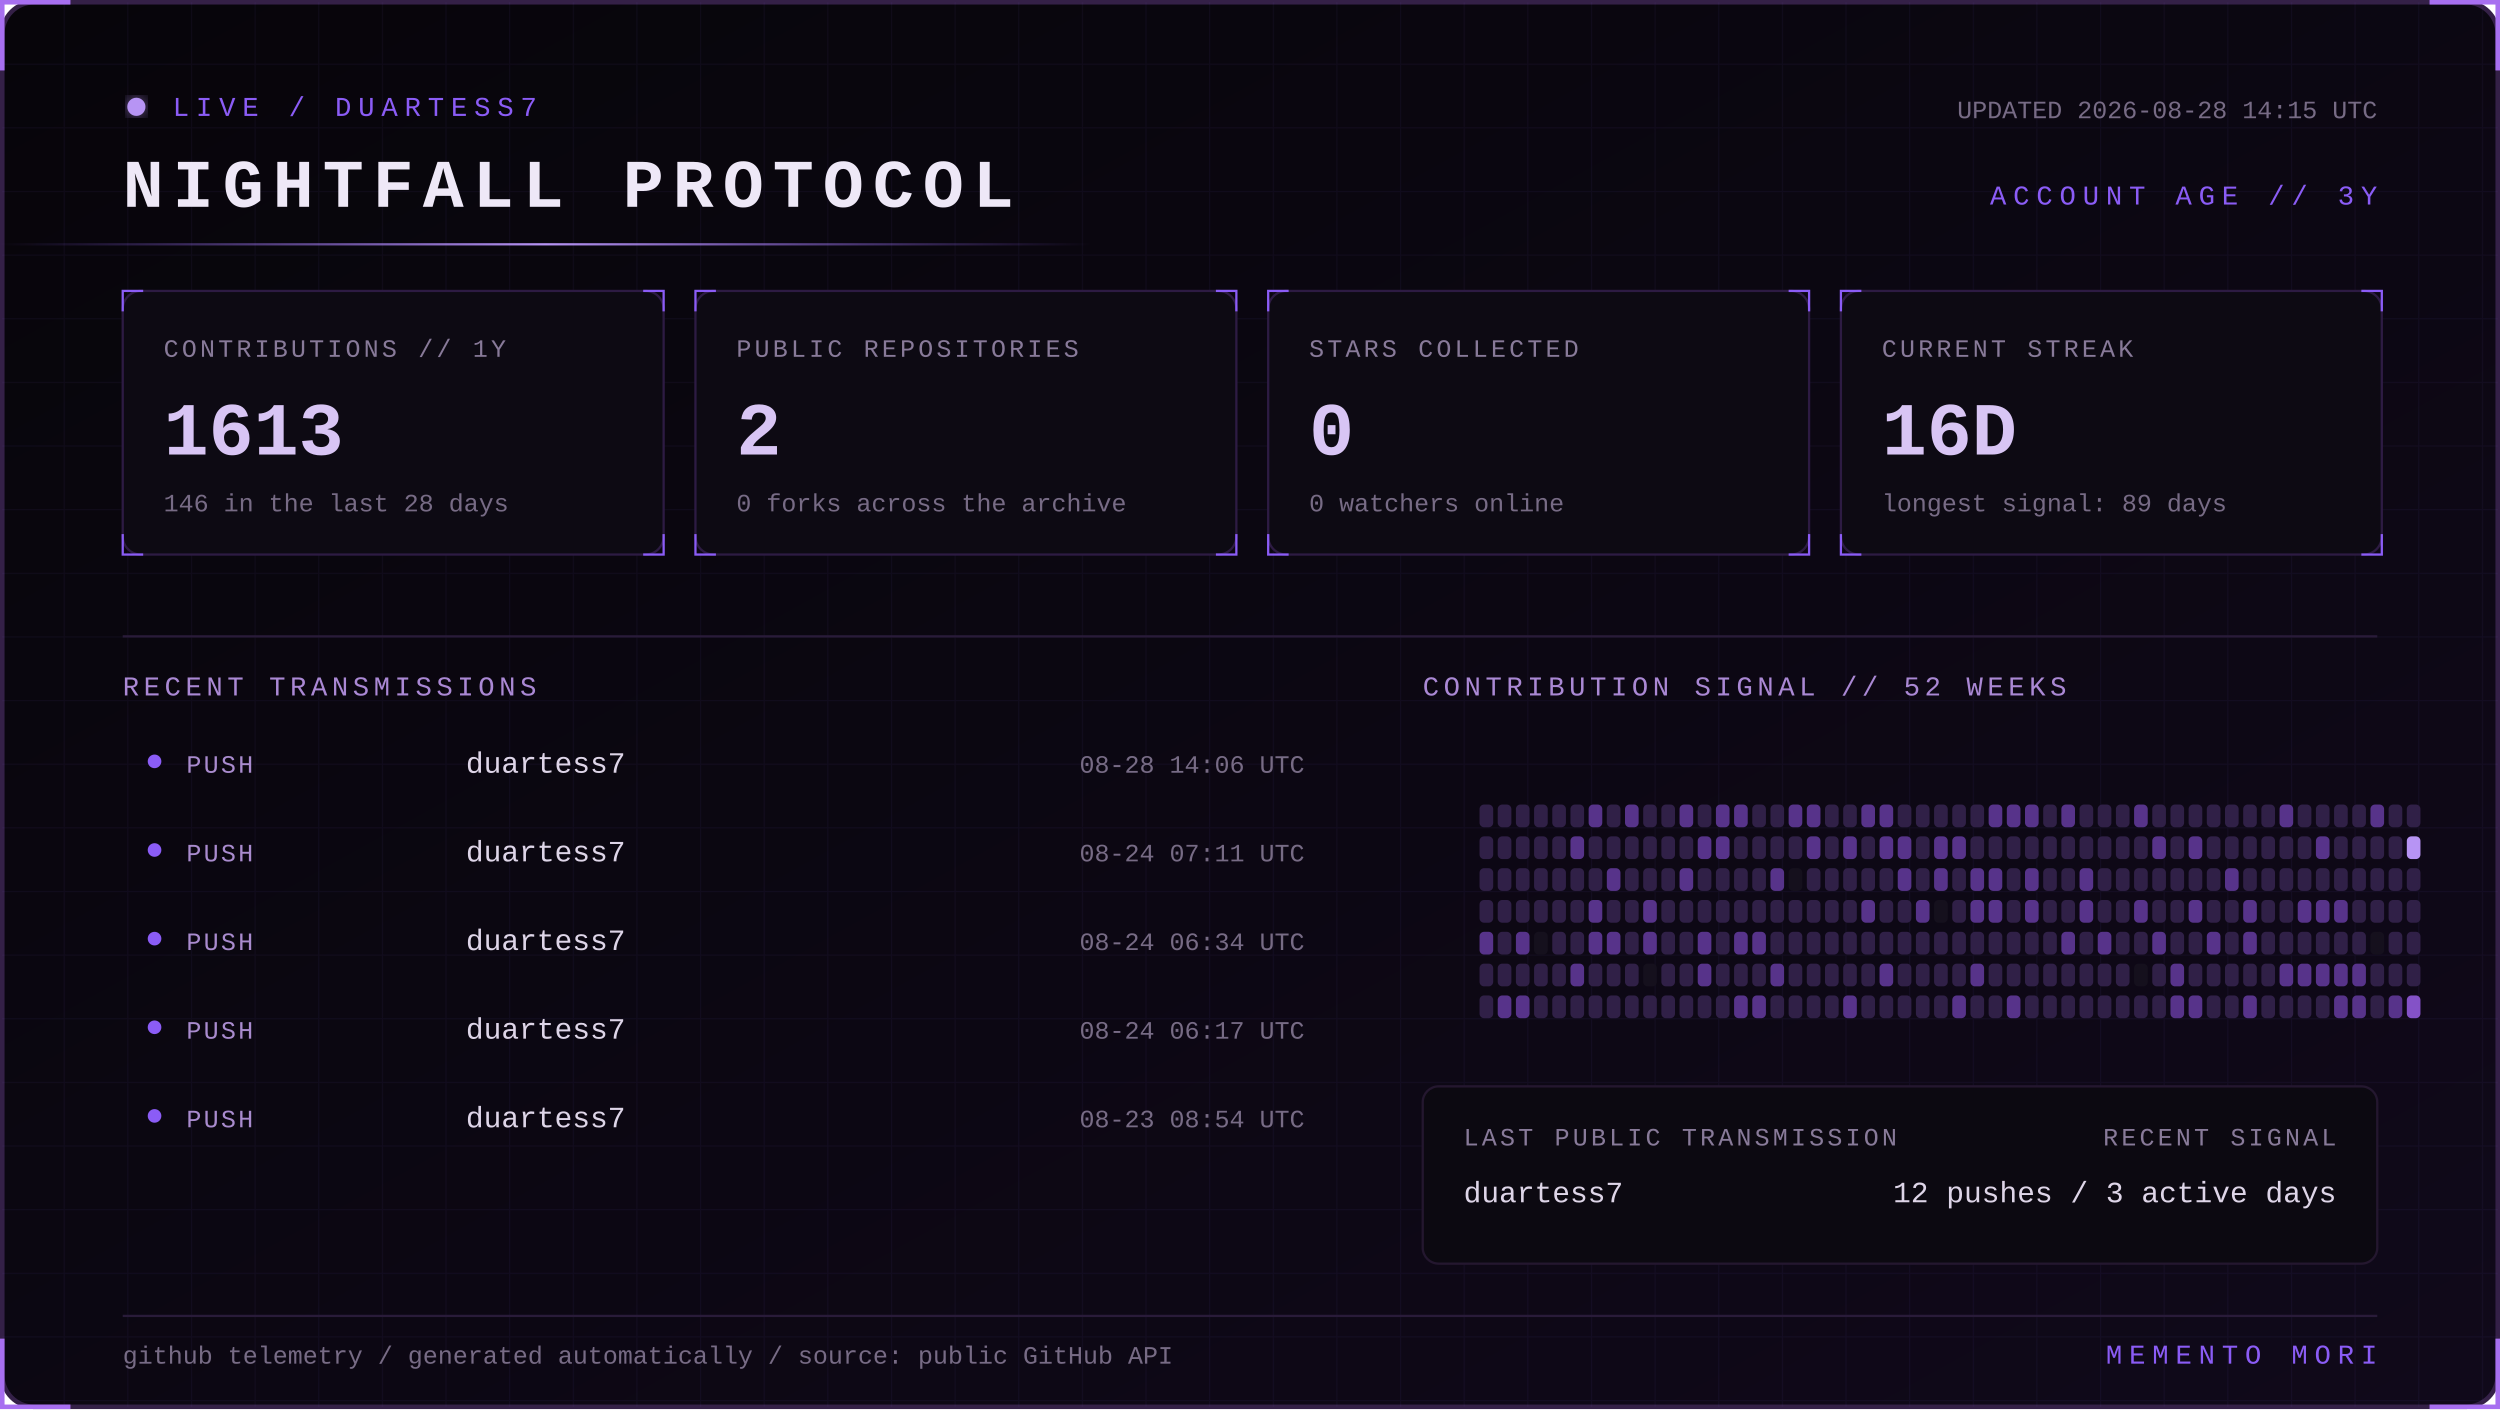
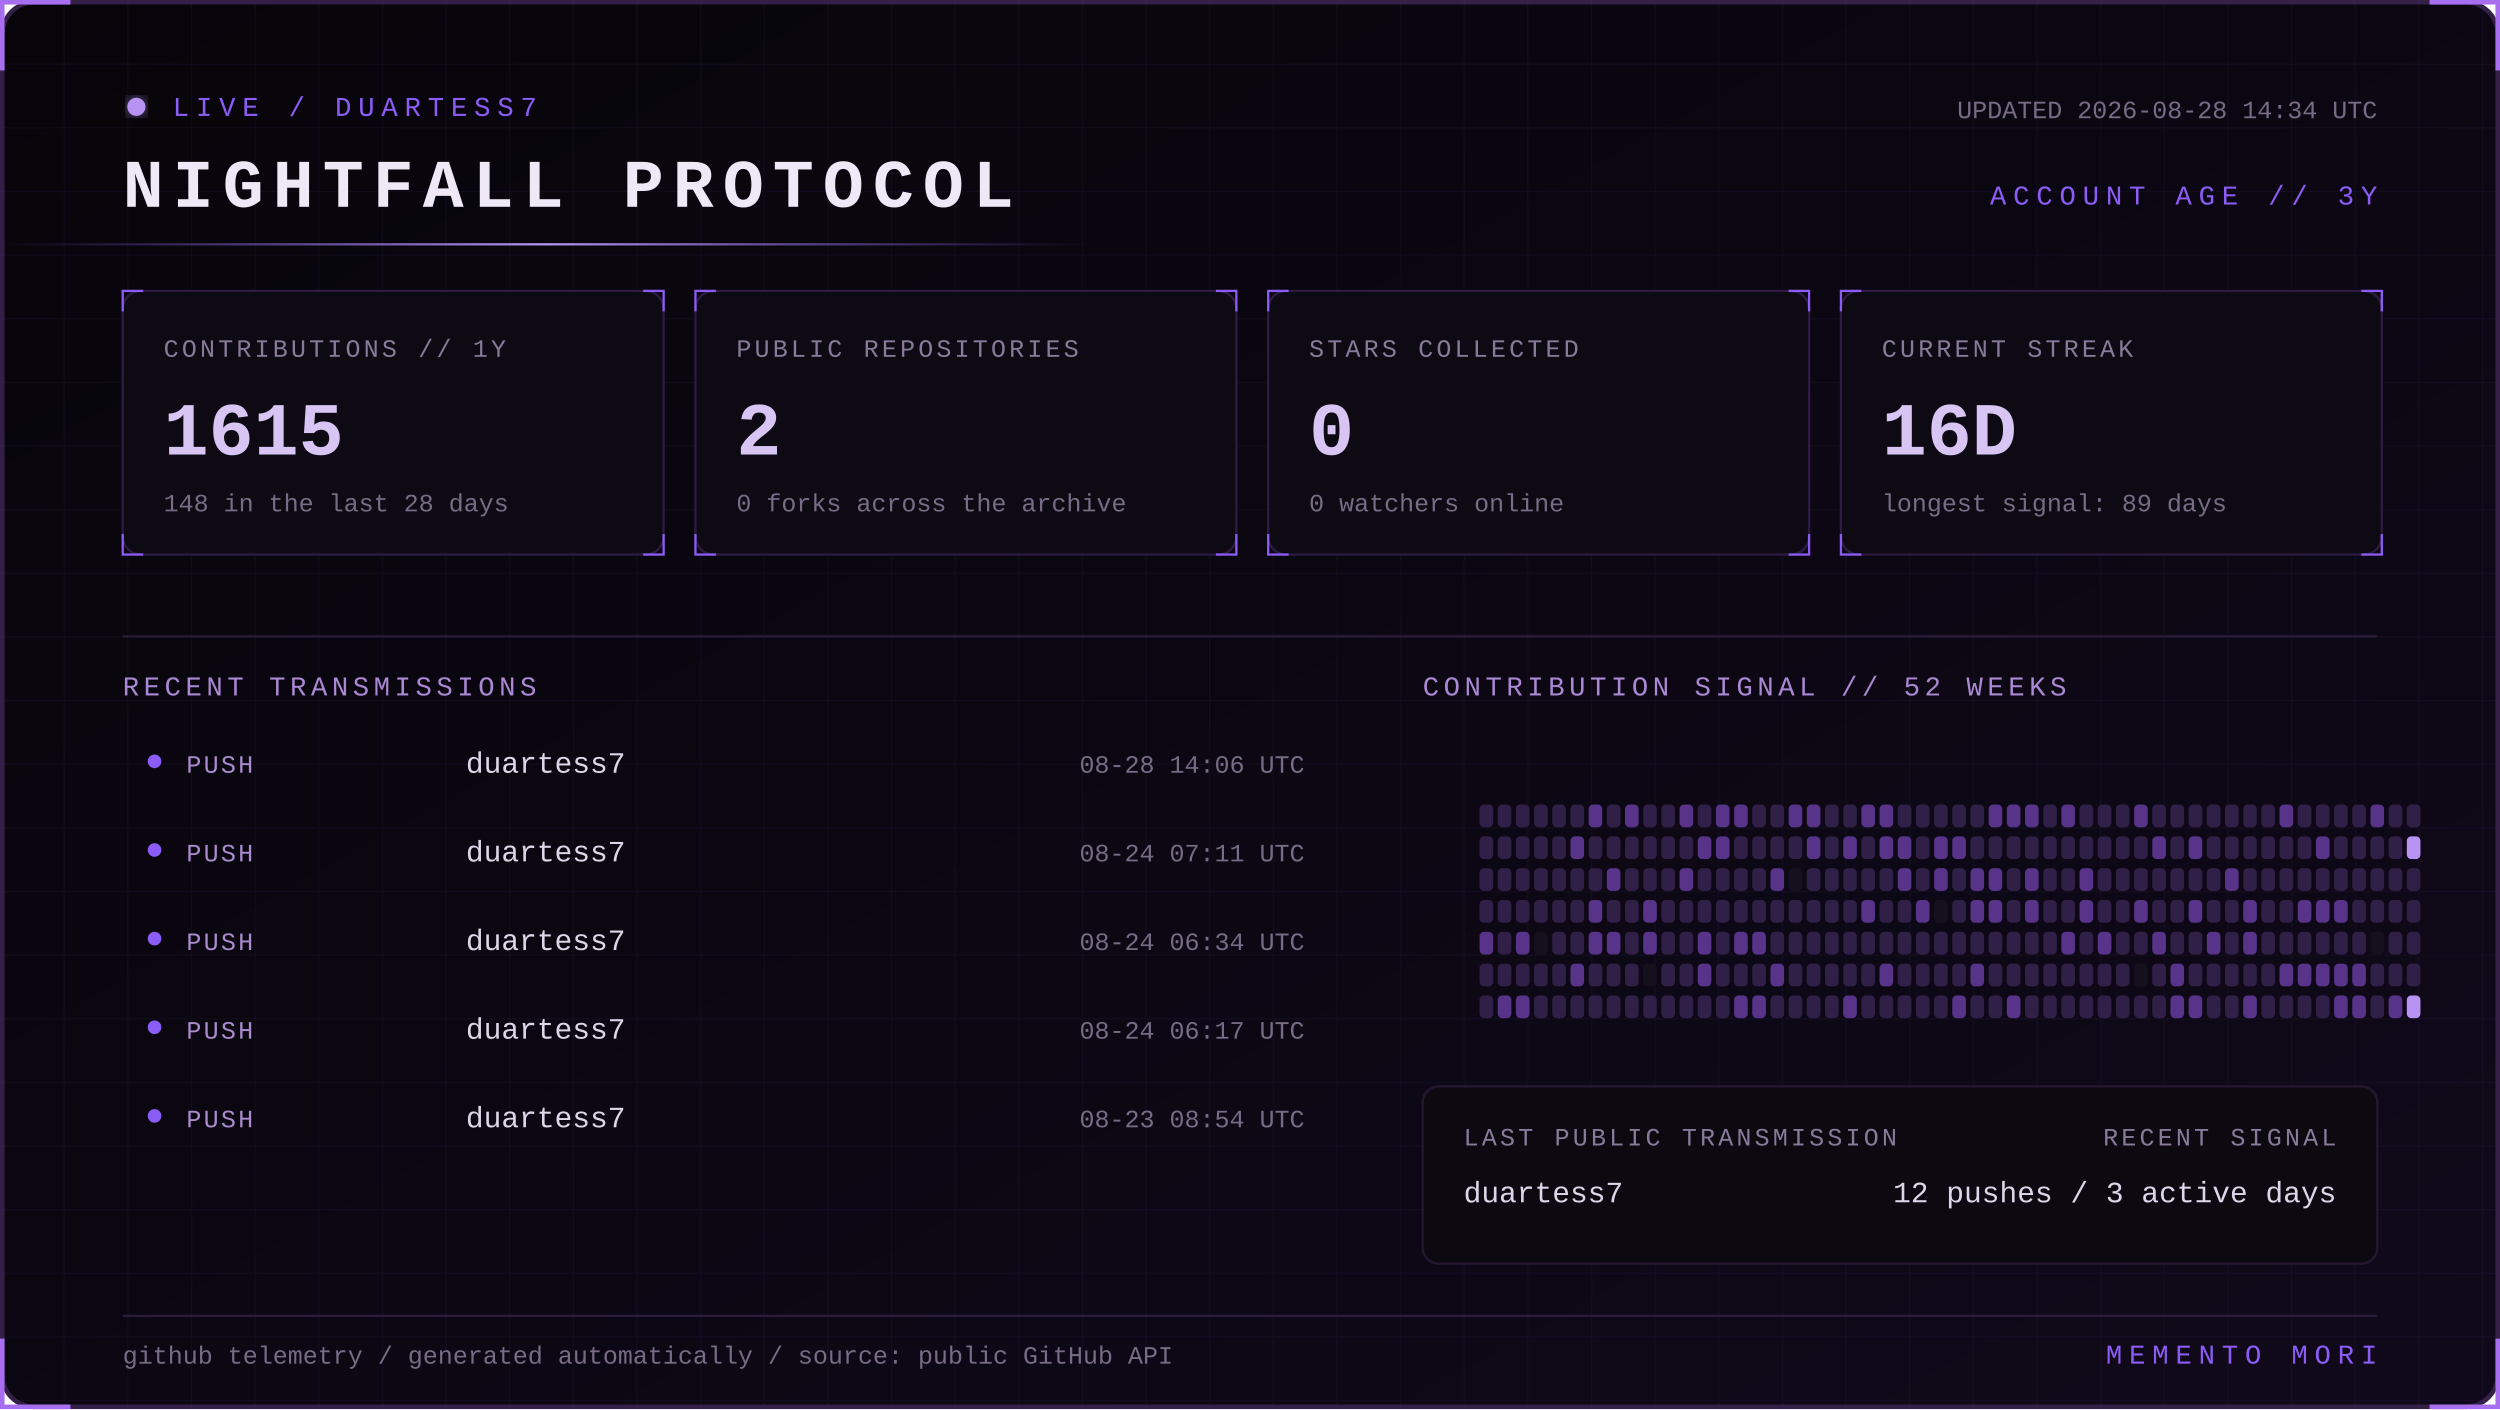
<svg xmlns="http://www.w3.org/2000/svg" width="1100" height="620" viewBox="0 0 1100 620" role="img" aria-labelledby="title desc">
  <defs>
    <linearGradient id="bg" x1="0" y1="0" x2="1" y2="1">
      <stop stop-color="#07050a" />
      <stop offset="1" stop-color="#10091a" />
    </linearGradient>
    <linearGradient id="beam">
      <stop stop-color="#8b5cf6" stop-opacity="0" />
      <stop offset=".5" stop-color="#b794f4" />
      <stop offset="1" stop-color="#8b5cf6" stop-opacity="0" />
    </linearGradient>
    <filter id="glow">
      <feGaussianBlur stdDeviation="4" result="b" />
      <feMerge>
        <feMergeNode in="b" />
        <feMergeNode in="SourceGraphic" />
      </feMerge>
    </filter>
    <pattern id="grid" width="28" height="28" patternUnits="userSpaceOnUse">
      <path d="M28 0H0V28" fill="none" stroke="#8b5cf6" stroke-opacity=".055" />
    </pattern>
    <style>
      text { font-family: Consolas, 'Courier New', monospace; }
      .kicker { fill:#8b5cf6; font-size:12px; letter-spacing:3px; }
      .title { fill:#eee8f7; font-size:30px; font-weight:700; letter-spacing:4px; }
      .label { fill:#887a99; font-size:11px; letter-spacing:1.4px; }
      .value { fill:#d8c5f4; font-size:33px; font-weight:700; }
      .detail,.pct { fill:#776b85; font-size:11px; }
      .section { fill:#aa88d4; font-size:12px; letter-spacing:2px; }
      .lang { fill:#ded5e8; font-size:13px; }
      .event { fill:#a98bce; font-size:11px; letter-spacing:1px; }
      .scan { animation:scan 5s linear infinite; }
      .blink { animation:blink 1.6s step-end infinite; }
      @keyframes scan { from { transform:translateX(-500px) } to { transform:translateX(1100px) } }
      @keyframes blink { 50% { opacity:.25 } }
    </style>
  </defs>
  <rect x="1" y="1" width="1098" height="618" rx="14" fill="url(#bg)" stroke="#342047" stroke-width="2" />
  <rect x="1" y="1" width="1098" height="618" rx="14" fill="url(#grid)" />
  <path d="M31 1H1v30 M1069 1h30v30 M1099 589v30h-30 M31 619H1v-30" stroke="#a76ff0" stroke-width="2" fill="none" />
  <g transform="translate(54 42)">
    <circle cx="6" cy="5" r="4" fill="#b794f4" filter="url(#glow)" class="blink" />
    <text x="22" y="9" class="kicker">LIVE / DUARTESS7</text>
    <text y="49" class="title">NIGHTFALL PROTOCOL</text>
-     <text x="992" y="10" text-anchor="end" class="detail">UPDATED 2026-08-28 14:15 UTC</text>
+     <text x="992" y="10" text-anchor="end" class="detail">UPDATED 2026-08-28 14:34 UTC</text>
    <text x="992" y="48" text-anchor="end" class="kicker">ACCOUNT AGE // 3Y</text>
  </g>
  <rect y="107" width="480" height="1" fill="url(#beam)" class="scan" />
  <g transform="translate(54 128)">
    <rect width="238" height="116" rx="8" fill="#0d0a13" stroke="#2d1b43" />
    <path d="M0 9V0h9 M229 0h9v9 M238 107v9h-9 M9 116H0v-9" stroke="#8b5cf6" fill="none" />
    <text x="18" y="29" class="label">CONTRIBUTIONS // 1Y</text>
-     <text x="18" y="72" class="value">1613</text>
-     <text x="18" y="97" class="detail">146 in the last 28 days</text>
+     <text x="18" y="72" class="value">1615</text>
+     <text x="18" y="97" class="detail">148 in the last 28 days</text>
  </g>
  <g transform="translate(306 128)">
    <rect width="238" height="116" rx="8" fill="#0d0a13" stroke="#2d1b43" />
    <path d="M0 9V0h9 M229 0h9v9 M238 107v9h-9 M9 116H0v-9" stroke="#8b5cf6" fill="none" />
    <text x="18" y="29" class="label">PUBLIC REPOSITORIES</text>
    <text x="18" y="72" class="value">2</text>
    <text x="18" y="97" class="detail">0 forks across the archive</text>
  </g>
  <g transform="translate(558 128)">
    <rect width="238" height="116" rx="8" fill="#0d0a13" stroke="#2d1b43" />
    <path d="M0 9V0h9 M229 0h9v9 M238 107v9h-9 M9 116H0v-9" stroke="#8b5cf6" fill="none" />
    <text x="18" y="29" class="label">STARS COLLECTED</text>
    <text x="18" y="72" class="value">0</text>
    <text x="18" y="97" class="detail">0 watchers online</text>
  </g>
  <g transform="translate(810 128)">
    <rect width="238" height="116" rx="8" fill="#0d0a13" stroke="#2d1b43" />
    <path d="M0 9V0h9 M229 0h9v9 M238 107v9h-9 M9 116H0v-9" stroke="#8b5cf6" fill="none" />
    <text x="18" y="29" class="label">CURRENT STREAK</text>
    <text x="18" y="72" class="value">16D</text>
    <text x="18" y="97" class="detail">longest signal: 89 days</text>
  </g>
  <path d="M54 280H1046" stroke="#291b39" />
  <text x="54" y="306" class="section">RECENT TRANSMISSIONS</text>
  <text x="626" y="306" class="section">CONTRIBUTION SIGNAL // 52 WEEKS</text>
  <circle cx="68" cy="335" r="3" fill="#8b5cf6" />
  <text x="82" y="340" class="event">PUSH</text>
  <text x="205" y="340" class="lang">duartess7</text>
  <text x="574" y="340" text-anchor="end" class="pct">08-28 14:06 UTC</text>
  <circle cx="68" cy="374" r="3" fill="#8b5cf6" />
  <text x="82" y="379" class="event">PUSH</text>
  <text x="205" y="379" class="lang">duartess7</text>
  <text x="574" y="379" text-anchor="end" class="pct">08-24 07:11 UTC</text>
  <circle cx="68" cy="413" r="3" fill="#8b5cf6" />
  <text x="82" y="418" class="event">PUSH</text>
  <text x="205" y="418" class="lang">duartess7</text>
  <text x="574" y="418" text-anchor="end" class="pct">08-24 06:34 UTC</text>
  <circle cx="68" cy="452" r="3" fill="#8b5cf6" />
  <text x="82" y="457" class="event">PUSH</text>
  <text x="205" y="457" class="lang">duartess7</text>
  <text x="574" y="457" text-anchor="end" class="pct">08-24 06:17 UTC</text>
  <circle cx="68" cy="491" r="3" fill="#8b5cf6" />
  <text x="82" y="496" class="event">PUSH</text>
  <text x="205" y="496" class="lang">duartess7</text>
  <text x="574" y="496" text-anchor="end" class="pct">08-23 08:54 UTC</text>
  <g>
    <rect x="651" y="354" width="6" height="10" rx="2" fill="#302047" />
    <rect x="651" y="368" width="6" height="10" rx="2" fill="#302047" />
    <rect x="651" y="382" width="6" height="10" rx="2" fill="#302047" />
    <rect x="651" y="396" width="6" height="10" rx="2" fill="#302047" />
    <rect x="651" y="410" width="6" height="10" rx="2" fill="#57338a" />
    <rect x="651" y="424" width="6" height="10" rx="2" fill="#302047" />
    <rect x="651" y="438" width="6" height="10" rx="2" fill="#302047" />
    <rect x="659" y="354" width="6" height="10" rx="2" fill="#302047" />
    <rect x="659" y="368" width="6" height="10" rx="2" fill="#302047" />
    <rect x="659" y="382" width="6" height="10" rx="2" fill="#302047" />
    <rect x="659" y="396" width="6" height="10" rx="2" fill="#302047" />
    <rect x="659" y="410" width="6" height="10" rx="2" fill="#302047" />
    <rect x="659" y="424" width="6" height="10" rx="2" fill="#302047" />
    <rect x="659" y="438" width="6" height="10" rx="2" fill="#57338a" />
    <rect x="667" y="354" width="6" height="10" rx="2" fill="#302047" />
    <rect x="667" y="368" width="6" height="10" rx="2" fill="#302047" />
    <rect x="667" y="382" width="6" height="10" rx="2" fill="#302047" />
    <rect x="667" y="396" width="6" height="10" rx="2" fill="#302047" />
    <rect x="667" y="410" width="6" height="10" rx="2" fill="#57338a" />
    <rect x="667" y="424" width="6" height="10" rx="2" fill="#302047" />
    <rect x="667" y="438" width="6" height="10" rx="2" fill="#57338a" />
    <rect x="675" y="354" width="6" height="10" rx="2" fill="#302047" />
    <rect x="675" y="368" width="6" height="10" rx="2" fill="#302047" />
    <rect x="675" y="382" width="6" height="10" rx="2" fill="#302047" />
    <rect x="675" y="396" width="6" height="10" rx="2" fill="#302047" />
    <rect x="675" y="410" width="6" height="10" rx="2" fill="#15101d" />
    <rect x="675" y="424" width="6" height="10" rx="2" fill="#302047" />
    <rect x="675" y="438" width="6" height="10" rx="2" fill="#302047" />
    <rect x="683" y="354" width="6" height="10" rx="2" fill="#302047" />
    <rect x="683" y="368" width="6" height="10" rx="2" fill="#302047" />
    <rect x="683" y="382" width="6" height="10" rx="2" fill="#302047" />
    <rect x="683" y="396" width="6" height="10" rx="2" fill="#302047" />
    <rect x="683" y="410" width="6" height="10" rx="2" fill="#302047" />
    <rect x="683" y="424" width="6" height="10" rx="2" fill="#302047" />
    <rect x="683" y="438" width="6" height="10" rx="2" fill="#302047" />
    <rect x="691" y="354" width="6" height="10" rx="2" fill="#302047" />
    <rect x="691" y="368" width="6" height="10" rx="2" fill="#57338a" />
    <rect x="691" y="382" width="6" height="10" rx="2" fill="#302047" />
    <rect x="691" y="396" width="6" height="10" rx="2" fill="#302047" />
    <rect x="691" y="410" width="6" height="10" rx="2" fill="#302047" />
    <rect x="691" y="424" width="6" height="10" rx="2" fill="#57338a" />
    <rect x="691" y="438" width="6" height="10" rx="2" fill="#302047" />
    <rect x="699" y="354" width="6" height="10" rx="2" fill="#57338a" />
    <rect x="699" y="368" width="6" height="10" rx="2" fill="#302047" />
    <rect x="699" y="382" width="6" height="10" rx="2" fill="#302047" />
    <rect x="699" y="396" width="6" height="10" rx="2" fill="#57338a" />
    <rect x="699" y="410" width="6" height="10" rx="2" fill="#57338a" />
    <rect x="699" y="424" width="6" height="10" rx="2" fill="#302047" />
    <rect x="699" y="438" width="6" height="10" rx="2" fill="#302047" />
    <rect x="707" y="354" width="6" height="10" rx="2" fill="#302047" />
    <rect x="707" y="368" width="6" height="10" rx="2" fill="#302047" />
    <rect x="707" y="382" width="6" height="10" rx="2" fill="#57338a" />
    <rect x="707" y="396" width="6" height="10" rx="2" fill="#302047" />
    <rect x="707" y="410" width="6" height="10" rx="2" fill="#57338a" />
    <rect x="707" y="424" width="6" height="10" rx="2" fill="#302047" />
    <rect x="707" y="438" width="6" height="10" rx="2" fill="#302047" />
    <rect x="715" y="354" width="6" height="10" rx="2" fill="#57338a" />
    <rect x="715" y="368" width="6" height="10" rx="2" fill="#302047" />
    <rect x="715" y="382" width="6" height="10" rx="2" fill="#302047" />
    <rect x="715" y="396" width="6" height="10" rx="2" fill="#302047" />
    <rect x="715" y="410" width="6" height="10" rx="2" fill="#302047" />
    <rect x="715" y="424" width="6" height="10" rx="2" fill="#302047" />
    <rect x="715" y="438" width="6" height="10" rx="2" fill="#302047" />
    <rect x="723" y="354" width="6" height="10" rx="2" fill="#302047" />
    <rect x="723" y="368" width="6" height="10" rx="2" fill="#302047" />
    <rect x="723" y="382" width="6" height="10" rx="2" fill="#302047" />
    <rect x="723" y="396" width="6" height="10" rx="2" fill="#57338a" />
    <rect x="723" y="410" width="6" height="10" rx="2" fill="#57338a" />
    <rect x="723" y="424" width="6" height="10" rx="2" fill="#15101d" />
    <rect x="723" y="438" width="6" height="10" rx="2" fill="#302047" />
    <rect x="731" y="354" width="6" height="10" rx="2" fill="#302047" />
    <rect x="731" y="368" width="6" height="10" rx="2" fill="#302047" />
    <rect x="731" y="382" width="6" height="10" rx="2" fill="#302047" />
    <rect x="731" y="396" width="6" height="10" rx="2" fill="#302047" />
    <rect x="731" y="410" width="6" height="10" rx="2" fill="#302047" />
    <rect x="731" y="424" width="6" height="10" rx="2" fill="#302047" />
    <rect x="731" y="438" width="6" height="10" rx="2" fill="#302047" />
    <rect x="739" y="354" width="6" height="10" rx="2" fill="#57338a" />
    <rect x="739" y="368" width="6" height="10" rx="2" fill="#302047" />
    <rect x="739" y="382" width="6" height="10" rx="2" fill="#57338a" />
    <rect x="739" y="396" width="6" height="10" rx="2" fill="#302047" />
    <rect x="739" y="410" width="6" height="10" rx="2" fill="#302047" />
    <rect x="739" y="424" width="6" height="10" rx="2" fill="#302047" />
    <rect x="739" y="438" width="6" height="10" rx="2" fill="#302047" />
    <rect x="747" y="354" width="6" height="10" rx="2" fill="#302047" />
    <rect x="747" y="368" width="6" height="10" rx="2" fill="#57338a" />
    <rect x="747" y="382" width="6" height="10" rx="2" fill="#302047" />
    <rect x="747" y="396" width="6" height="10" rx="2" fill="#302047" />
    <rect x="747" y="410" width="6" height="10" rx="2" fill="#57338a" />
    <rect x="747" y="424" width="6" height="10" rx="2" fill="#57338a" />
    <rect x="747" y="438" width="6" height="10" rx="2" fill="#302047" />
    <rect x="755" y="354" width="6" height="10" rx="2" fill="#57338a" />
    <rect x="755" y="368" width="6" height="10" rx="2" fill="#57338a" />
    <rect x="755" y="382" width="6" height="10" rx="2" fill="#302047" />
    <rect x="755" y="396" width="6" height="10" rx="2" fill="#302047" />
    <rect x="755" y="410" width="6" height="10" rx="2" fill="#302047" />
    <rect x="755" y="424" width="6" height="10" rx="2" fill="#302047" />
    <rect x="755" y="438" width="6" height="10" rx="2" fill="#302047" />
    <rect x="763" y="354" width="6" height="10" rx="2" fill="#57338a" />
    <rect x="763" y="368" width="6" height="10" rx="2" fill="#302047" />
    <rect x="763" y="382" width="6" height="10" rx="2" fill="#302047" />
    <rect x="763" y="396" width="6" height="10" rx="2" fill="#302047" />
    <rect x="763" y="410" width="6" height="10" rx="2" fill="#57338a" />
    <rect x="763" y="424" width="6" height="10" rx="2" fill="#302047" />
    <rect x="763" y="438" width="6" height="10" rx="2" fill="#57338a" />
    <rect x="771" y="354" width="6" height="10" rx="2" fill="#302047" />
    <rect x="771" y="368" width="6" height="10" rx="2" fill="#302047" />
    <rect x="771" y="382" width="6" height="10" rx="2" fill="#302047" />
    <rect x="771" y="396" width="6" height="10" rx="2" fill="#302047" />
    <rect x="771" y="410" width="6" height="10" rx="2" fill="#57338a" />
    <rect x="771" y="424" width="6" height="10" rx="2" fill="#302047" />
    <rect x="771" y="438" width="6" height="10" rx="2" fill="#57338a" />
    <rect x="779" y="354" width="6" height="10" rx="2" fill="#302047" />
    <rect x="779" y="368" width="6" height="10" rx="2" fill="#302047" />
    <rect x="779" y="382" width="6" height="10" rx="2" fill="#57338a" />
    <rect x="779" y="396" width="6" height="10" rx="2" fill="#302047" />
    <rect x="779" y="410" width="6" height="10" rx="2" fill="#302047" />
    <rect x="779" y="424" width="6" height="10" rx="2" fill="#57338a" />
    <rect x="779" y="438" width="6" height="10" rx="2" fill="#302047" />
    <rect x="787" y="354" width="6" height="10" rx="2" fill="#57338a" />
    <rect x="787" y="368" width="6" height="10" rx="2" fill="#302047" />
    <rect x="787" y="382" width="6" height="10" rx="2" fill="#15101d" />
    <rect x="787" y="396" width="6" height="10" rx="2" fill="#302047" />
    <rect x="787" y="410" width="6" height="10" rx="2" fill="#302047" />
    <rect x="787" y="424" width="6" height="10" rx="2" fill="#302047" />
    <rect x="787" y="438" width="6" height="10" rx="2" fill="#302047" />
    <rect x="795" y="354" width="6" height="10" rx="2" fill="#57338a" />
    <rect x="795" y="368" width="6" height="10" rx="2" fill="#57338a" />
    <rect x="795" y="382" width="6" height="10" rx="2" fill="#302047" />
    <rect x="795" y="396" width="6" height="10" rx="2" fill="#302047" />
    <rect x="795" y="410" width="6" height="10" rx="2" fill="#302047" />
    <rect x="795" y="424" width="6" height="10" rx="2" fill="#302047" />
    <rect x="795" y="438" width="6" height="10" rx="2" fill="#302047" />
    <rect x="803" y="354" width="6" height="10" rx="2" fill="#302047" />
    <rect x="803" y="368" width="6" height="10" rx="2" fill="#302047" />
    <rect x="803" y="382" width="6" height="10" rx="2" fill="#302047" />
    <rect x="803" y="396" width="6" height="10" rx="2" fill="#302047" />
    <rect x="803" y="410" width="6" height="10" rx="2" fill="#302047" />
    <rect x="803" y="424" width="6" height="10" rx="2" fill="#302047" />
    <rect x="803" y="438" width="6" height="10" rx="2" fill="#302047" />
    <rect x="811" y="354" width="6" height="10" rx="2" fill="#302047" />
    <rect x="811" y="368" width="6" height="10" rx="2" fill="#57338a" />
    <rect x="811" y="382" width="6" height="10" rx="2" fill="#302047" />
    <rect x="811" y="396" width="6" height="10" rx="2" fill="#302047" />
    <rect x="811" y="410" width="6" height="10" rx="2" fill="#302047" />
    <rect x="811" y="424" width="6" height="10" rx="2" fill="#302047" />
    <rect x="811" y="438" width="6" height="10" rx="2" fill="#57338a" />
    <rect x="819" y="354" width="6" height="10" rx="2" fill="#57338a" />
    <rect x="819" y="368" width="6" height="10" rx="2" fill="#302047" />
    <rect x="819" y="382" width="6" height="10" rx="2" fill="#302047" />
    <rect x="819" y="396" width="6" height="10" rx="2" fill="#57338a" />
    <rect x="819" y="410" width="6" height="10" rx="2" fill="#302047" />
    <rect x="819" y="424" width="6" height="10" rx="2" fill="#302047" />
    <rect x="819" y="438" width="6" height="10" rx="2" fill="#302047" />
    <rect x="827" y="354" width="6" height="10" rx="2" fill="#57338a" />
    <rect x="827" y="368" width="6" height="10" rx="2" fill="#57338a" />
    <rect x="827" y="382" width="6" height="10" rx="2" fill="#302047" />
    <rect x="827" y="396" width="6" height="10" rx="2" fill="#302047" />
    <rect x="827" y="410" width="6" height="10" rx="2" fill="#302047" />
    <rect x="827" y="424" width="6" height="10" rx="2" fill="#57338a" />
    <rect x="827" y="438" width="6" height="10" rx="2" fill="#302047" />
    <rect x="835" y="354" width="6" height="10" rx="2" fill="#302047" />
    <rect x="835" y="368" width="6" height="10" rx="2" fill="#57338a" />
    <rect x="835" y="382" width="6" height="10" rx="2" fill="#57338a" />
    <rect x="835" y="396" width="6" height="10" rx="2" fill="#302047" />
    <rect x="835" y="410" width="6" height="10" rx="2" fill="#302047" />
    <rect x="835" y="424" width="6" height="10" rx="2" fill="#302047" />
    <rect x="835" y="438" width="6" height="10" rx="2" fill="#302047" />
    <rect x="843" y="354" width="6" height="10" rx="2" fill="#302047" />
    <rect x="843" y="368" width="6" height="10" rx="2" fill="#302047" />
    <rect x="843" y="382" width="6" height="10" rx="2" fill="#302047" />
    <rect x="843" y="396" width="6" height="10" rx="2" fill="#57338a" />
    <rect x="843" y="410" width="6" height="10" rx="2" fill="#302047" />
    <rect x="843" y="424" width="6" height="10" rx="2" fill="#302047" />
    <rect x="843" y="438" width="6" height="10" rx="2" fill="#302047" />
    <rect x="851" y="354" width="6" height="10" rx="2" fill="#302047" />
    <rect x="851" y="368" width="6" height="10" rx="2" fill="#57338a" />
    <rect x="851" y="382" width="6" height="10" rx="2" fill="#57338a" />
    <rect x="851" y="396" width="6" height="10" rx="2" fill="#15101d" />
    <rect x="851" y="410" width="6" height="10" rx="2" fill="#302047" />
    <rect x="851" y="424" width="6" height="10" rx="2" fill="#302047" />
    <rect x="851" y="438" width="6" height="10" rx="2" fill="#302047" />
    <rect x="859" y="354" width="6" height="10" rx="2" fill="#302047" />
    <rect x="859" y="368" width="6" height="10" rx="2" fill="#57338a" />
    <rect x="859" y="382" width="6" height="10" rx="2" fill="#302047" />
    <rect x="859" y="396" width="6" height="10" rx="2" fill="#302047" />
    <rect x="859" y="410" width="6" height="10" rx="2" fill="#302047" />
    <rect x="859" y="424" width="6" height="10" rx="2" fill="#302047" />
    <rect x="859" y="438" width="6" height="10" rx="2" fill="#57338a" />
    <rect x="867" y="354" width="6" height="10" rx="2" fill="#302047" />
    <rect x="867" y="368" width="6" height="10" rx="2" fill="#302047" />
    <rect x="867" y="382" width="6" height="10" rx="2" fill="#57338a" />
    <rect x="867" y="396" width="6" height="10" rx="2" fill="#57338a" />
    <rect x="867" y="410" width="6" height="10" rx="2" fill="#302047" />
    <rect x="867" y="424" width="6" height="10" rx="2" fill="#57338a" />
    <rect x="867" y="438" width="6" height="10" rx="2" fill="#302047" />
    <rect x="875" y="354" width="6" height="10" rx="2" fill="#57338a" />
    <rect x="875" y="368" width="6" height="10" rx="2" fill="#302047" />
    <rect x="875" y="382" width="6" height="10" rx="2" fill="#57338a" />
    <rect x="875" y="396" width="6" height="10" rx="2" fill="#57338a" />
    <rect x="875" y="410" width="6" height="10" rx="2" fill="#302047" />
    <rect x="875" y="424" width="6" height="10" rx="2" fill="#302047" />
    <rect x="875" y="438" width="6" height="10" rx="2" fill="#302047" />
    <rect x="883" y="354" width="6" height="10" rx="2" fill="#57338a" />
    <rect x="883" y="368" width="6" height="10" rx="2" fill="#302047" />
    <rect x="883" y="382" width="6" height="10" rx="2" fill="#302047" />
    <rect x="883" y="396" width="6" height="10" rx="2" fill="#302047" />
    <rect x="883" y="410" width="6" height="10" rx="2" fill="#302047" />
    <rect x="883" y="424" width="6" height="10" rx="2" fill="#302047" />
    <rect x="883" y="438" width="6" height="10" rx="2" fill="#57338a" />
    <rect x="891" y="354" width="6" height="10" rx="2" fill="#57338a" />
    <rect x="891" y="368" width="6" height="10" rx="2" fill="#302047" />
    <rect x="891" y="382" width="6" height="10" rx="2" fill="#57338a" />
    <rect x="891" y="396" width="6" height="10" rx="2" fill="#57338a" />
    <rect x="891" y="410" width="6" height="10" rx="2" fill="#302047" />
    <rect x="891" y="424" width="6" height="10" rx="2" fill="#302047" />
    <rect x="891" y="438" width="6" height="10" rx="2" fill="#302047" />
    <rect x="899" y="354" width="6" height="10" rx="2" fill="#302047" />
    <rect x="899" y="368" width="6" height="10" rx="2" fill="#302047" />
    <rect x="899" y="382" width="6" height="10" rx="2" fill="#302047" />
    <rect x="899" y="396" width="6" height="10" rx="2" fill="#302047" />
    <rect x="899" y="410" width="6" height="10" rx="2" fill="#302047" />
    <rect x="899" y="424" width="6" height="10" rx="2" fill="#302047" />
    <rect x="899" y="438" width="6" height="10" rx="2" fill="#302047" />
    <rect x="907" y="354" width="6" height="10" rx="2" fill="#57338a" />
    <rect x="907" y="368" width="6" height="10" rx="2" fill="#302047" />
    <rect x="907" y="382" width="6" height="10" rx="2" fill="#302047" />
    <rect x="907" y="396" width="6" height="10" rx="2" fill="#302047" />
    <rect x="907" y="410" width="6" height="10" rx="2" fill="#57338a" />
    <rect x="907" y="424" width="6" height="10" rx="2" fill="#302047" />
    <rect x="907" y="438" width="6" height="10" rx="2" fill="#302047" />
    <rect x="915" y="354" width="6" height="10" rx="2" fill="#302047" />
    <rect x="915" y="368" width="6" height="10" rx="2" fill="#302047" />
    <rect x="915" y="382" width="6" height="10" rx="2" fill="#57338a" />
    <rect x="915" y="396" width="6" height="10" rx="2" fill="#57338a" />
    <rect x="915" y="410" width="6" height="10" rx="2" fill="#302047" />
    <rect x="915" y="424" width="6" height="10" rx="2" fill="#302047" />
    <rect x="915" y="438" width="6" height="10" rx="2" fill="#302047" />
    <rect x="923" y="354" width="6" height="10" rx="2" fill="#302047" />
    <rect x="923" y="368" width="6" height="10" rx="2" fill="#302047" />
    <rect x="923" y="382" width="6" height="10" rx="2" fill="#302047" />
    <rect x="923" y="396" width="6" height="10" rx="2" fill="#302047" />
    <rect x="923" y="410" width="6" height="10" rx="2" fill="#57338a" />
    <rect x="923" y="424" width="6" height="10" rx="2" fill="#302047" />
    <rect x="923" y="438" width="6" height="10" rx="2" fill="#302047" />
    <rect x="931" y="354" width="6" height="10" rx="2" fill="#302047" />
    <rect x="931" y="368" width="6" height="10" rx="2" fill="#302047" />
    <rect x="931" y="382" width="6" height="10" rx="2" fill="#302047" />
    <rect x="931" y="396" width="6" height="10" rx="2" fill="#302047" />
    <rect x="931" y="410" width="6" height="10" rx="2" fill="#302047" />
    <rect x="931" y="424" width="6" height="10" rx="2" fill="#302047" />
    <rect x="931" y="438" width="6" height="10" rx="2" fill="#302047" />
    <rect x="939" y="354" width="6" height="10" rx="2" fill="#57338a" />
    <rect x="939" y="368" width="6" height="10" rx="2" fill="#302047" />
    <rect x="939" y="382" width="6" height="10" rx="2" fill="#302047" />
    <rect x="939" y="396" width="6" height="10" rx="2" fill="#57338a" />
    <rect x="939" y="410" width="6" height="10" rx="2" fill="#302047" />
    <rect x="939" y="424" width="6" height="10" rx="2" fill="#15101d" />
    <rect x="939" y="438" width="6" height="10" rx="2" fill="#302047" />
    <rect x="947" y="354" width="6" height="10" rx="2" fill="#302047" />
    <rect x="947" y="368" width="6" height="10" rx="2" fill="#57338a" />
    <rect x="947" y="382" width="6" height="10" rx="2" fill="#302047" />
    <rect x="947" y="396" width="6" height="10" rx="2" fill="#302047" />
    <rect x="947" y="410" width="6" height="10" rx="2" fill="#57338a" />
    <rect x="947" y="424" width="6" height="10" rx="2" fill="#302047" />
    <rect x="947" y="438" width="6" height="10" rx="2" fill="#302047" />
    <rect x="955" y="354" width="6" height="10" rx="2" fill="#302047" />
    <rect x="955" y="368" width="6" height="10" rx="2" fill="#302047" />
    <rect x="955" y="382" width="6" height="10" rx="2" fill="#302047" />
    <rect x="955" y="396" width="6" height="10" rx="2" fill="#302047" />
    <rect x="955" y="410" width="6" height="10" rx="2" fill="#302047" />
    <rect x="955" y="424" width="6" height="10" rx="2" fill="#57338a" />
    <rect x="955" y="438" width="6" height="10" rx="2" fill="#57338a" />
    <rect x="963" y="354" width="6" height="10" rx="2" fill="#302047" />
    <rect x="963" y="368" width="6" height="10" rx="2" fill="#57338a" />
    <rect x="963" y="382" width="6" height="10" rx="2" fill="#302047" />
    <rect x="963" y="396" width="6" height="10" rx="2" fill="#57338a" />
    <rect x="963" y="410" width="6" height="10" rx="2" fill="#302047" />
    <rect x="963" y="424" width="6" height="10" rx="2" fill="#302047" />
    <rect x="963" y="438" width="6" height="10" rx="2" fill="#57338a" />
    <rect x="971" y="354" width="6" height="10" rx="2" fill="#302047" />
    <rect x="971" y="368" width="6" height="10" rx="2" fill="#302047" />
    <rect x="971" y="382" width="6" height="10" rx="2" fill="#302047" />
    <rect x="971" y="396" width="6" height="10" rx="2" fill="#302047" />
    <rect x="971" y="410" width="6" height="10" rx="2" fill="#57338a" />
    <rect x="971" y="424" width="6" height="10" rx="2" fill="#302047" />
    <rect x="971" y="438" width="6" height="10" rx="2" fill="#302047" />
    <rect x="979" y="354" width="6" height="10" rx="2" fill="#302047" />
    <rect x="979" y="368" width="6" height="10" rx="2" fill="#302047" />
    <rect x="979" y="382" width="6" height="10" rx="2" fill="#57338a" />
    <rect x="979" y="396" width="6" height="10" rx="2" fill="#302047" />
    <rect x="979" y="410" width="6" height="10" rx="2" fill="#302047" />
    <rect x="979" y="424" width="6" height="10" rx="2" fill="#302047" />
    <rect x="979" y="438" width="6" height="10" rx="2" fill="#302047" />
    <rect x="987" y="354" width="6" height="10" rx="2" fill="#302047" />
    <rect x="987" y="368" width="6" height="10" rx="2" fill="#302047" />
    <rect x="987" y="382" width="6" height="10" rx="2" fill="#302047" />
    <rect x="987" y="396" width="6" height="10" rx="2" fill="#57338a" />
    <rect x="987" y="410" width="6" height="10" rx="2" fill="#57338a" />
    <rect x="987" y="424" width="6" height="10" rx="2" fill="#302047" />
    <rect x="987" y="438" width="6" height="10" rx="2" fill="#57338a" />
    <rect x="995" y="354" width="6" height="10" rx="2" fill="#302047" />
    <rect x="995" y="368" width="6" height="10" rx="2" fill="#302047" />
    <rect x="995" y="382" width="6" height="10" rx="2" fill="#302047" />
    <rect x="995" y="396" width="6" height="10" rx="2" fill="#302047" />
    <rect x="995" y="410" width="6" height="10" rx="2" fill="#302047" />
    <rect x="995" y="424" width="6" height="10" rx="2" fill="#302047" />
    <rect x="995" y="438" width="6" height="10" rx="2" fill="#302047" />
    <rect x="1003" y="354" width="6" height="10" rx="2" fill="#57338a" />
    <rect x="1003" y="368" width="6" height="10" rx="2" fill="#302047" />
    <rect x="1003" y="382" width="6" height="10" rx="2" fill="#302047" />
    <rect x="1003" y="396" width="6" height="10" rx="2" fill="#302047" />
    <rect x="1003" y="410" width="6" height="10" rx="2" fill="#302047" />
    <rect x="1003" y="424" width="6" height="10" rx="2" fill="#57338a" />
    <rect x="1003" y="438" width="6" height="10" rx="2" fill="#302047" />
    <rect x="1011" y="354" width="6" height="10" rx="2" fill="#302047" />
    <rect x="1011" y="368" width="6" height="10" rx="2" fill="#302047" />
    <rect x="1011" y="382" width="6" height="10" rx="2" fill="#302047" />
    <rect x="1011" y="396" width="6" height="10" rx="2" fill="#57338a" />
    <rect x="1011" y="410" width="6" height="10" rx="2" fill="#302047" />
    <rect x="1011" y="424" width="6" height="10" rx="2" fill="#57338a" />
    <rect x="1011" y="438" width="6" height="10" rx="2" fill="#302047" />
    <rect x="1019" y="354" width="6" height="10" rx="2" fill="#302047" />
    <rect x="1019" y="368" width="6" height="10" rx="2" fill="#57338a" />
    <rect x="1019" y="382" width="6" height="10" rx="2" fill="#302047" />
    <rect x="1019" y="396" width="6" height="10" rx="2" fill="#57338a" />
    <rect x="1019" y="410" width="6" height="10" rx="2" fill="#302047" />
    <rect x="1019" y="424" width="6" height="10" rx="2" fill="#57338a" />
    <rect x="1019" y="438" width="6" height="10" rx="2" fill="#302047" />
    <rect x="1027" y="354" width="6" height="10" rx="2" fill="#302047" />
    <rect x="1027" y="368" width="6" height="10" rx="2" fill="#302047" />
    <rect x="1027" y="382" width="6" height="10" rx="2" fill="#302047" />
    <rect x="1027" y="396" width="6" height="10" rx="2" fill="#57338a" />
    <rect x="1027" y="410" width="6" height="10" rx="2" fill="#302047" />
    <rect x="1027" y="424" width="6" height="10" rx="2" fill="#57338a" />
    <rect x="1027" y="438" width="6" height="10" rx="2" fill="#57338a" />
    <rect x="1035" y="354" width="6" height="10" rx="2" fill="#302047" />
    <rect x="1035" y="368" width="6" height="10" rx="2" fill="#302047" />
    <rect x="1035" y="382" width="6" height="10" rx="2" fill="#302047" />
    <rect x="1035" y="396" width="6" height="10" rx="2" fill="#302047" />
    <rect x="1035" y="410" width="6" height="10" rx="2" fill="#302047" />
    <rect x="1035" y="424" width="6" height="10" rx="2" fill="#57338a" />
    <rect x="1035" y="438" width="6" height="10" rx="2" fill="#57338a" />
    <rect x="1043" y="354" width="6" height="10" rx="2" fill="#57338a" />
    <rect x="1043" y="368" width="6" height="10" rx="2" fill="#302047" />
    <rect x="1043" y="382" width="6" height="10" rx="2" fill="#302047" />
    <rect x="1043" y="396" width="6" height="10" rx="2" fill="#302047" />
    <rect x="1043" y="410" width="6" height="10" rx="2" fill="#15101d" />
    <rect x="1043" y="424" width="6" height="10" rx="2" fill="#302047" />
    <rect x="1043" y="438" width="6" height="10" rx="2" fill="#302047" />
    <rect x="1051" y="354" width="6" height="10" rx="2" fill="#302047" />
    <rect x="1051" y="368" width="6" height="10" rx="2" fill="#302047" />
    <rect x="1051" y="382" width="6" height="10" rx="2" fill="#302047" />
    <rect x="1051" y="396" width="6" height="10" rx="2" fill="#302047" />
    <rect x="1051" y="410" width="6" height="10" rx="2" fill="#302047" />
    <rect x="1051" y="424" width="6" height="10" rx="2" fill="#302047" />
    <rect x="1051" y="438" width="6" height="10" rx="2" fill="#57338a" />
    <rect x="1059" y="354" width="6" height="10" rx="2" fill="#302047" />
    <rect x="1059" y="368" width="6" height="10" rx="2" fill="#b794f4" />
    <rect x="1059" y="382" width="6" height="10" rx="2" fill="#302047" />
    <rect x="1059" y="396" width="6" height="10" rx="2" fill="#302047" />
    <rect x="1059" y="410" width="6" height="10" rx="2" fill="#302047" />
    <rect x="1059" y="424" width="6" height="10" rx="2" fill="#302047" />
-     <rect x="1059" y="438" width="6" height="10" rx="2" fill="#8452c7" />
+     <rect x="1059" y="438" width="6" height="10" rx="2" fill="#b794f4" />
  </g>
  <g transform="translate(626 478)">
    <rect width="420" height="78" rx="7" fill="#0c0911" stroke="#24172f" />
    <text x="18" y="26" class="label">LAST PUBLIC TRANSMISSION</text>
    <text x="18" y="51" class="lang">duartess7</text>
    <text x="402" y="26" text-anchor="end" class="label">RECENT SIGNAL</text>
    <text x="402" y="51" text-anchor="end" class="lang">12 pushes / 3 active days</text>
  </g>
  <path d="M54 579H1046" stroke="#291b39" />
  <text x="54" y="600" class="detail">github telemetry / generated automatically / source: public GitHub API</text>
  <text x="1046" y="600" text-anchor="end" class="kicker">MEMENTO MORI</text>
</svg>
